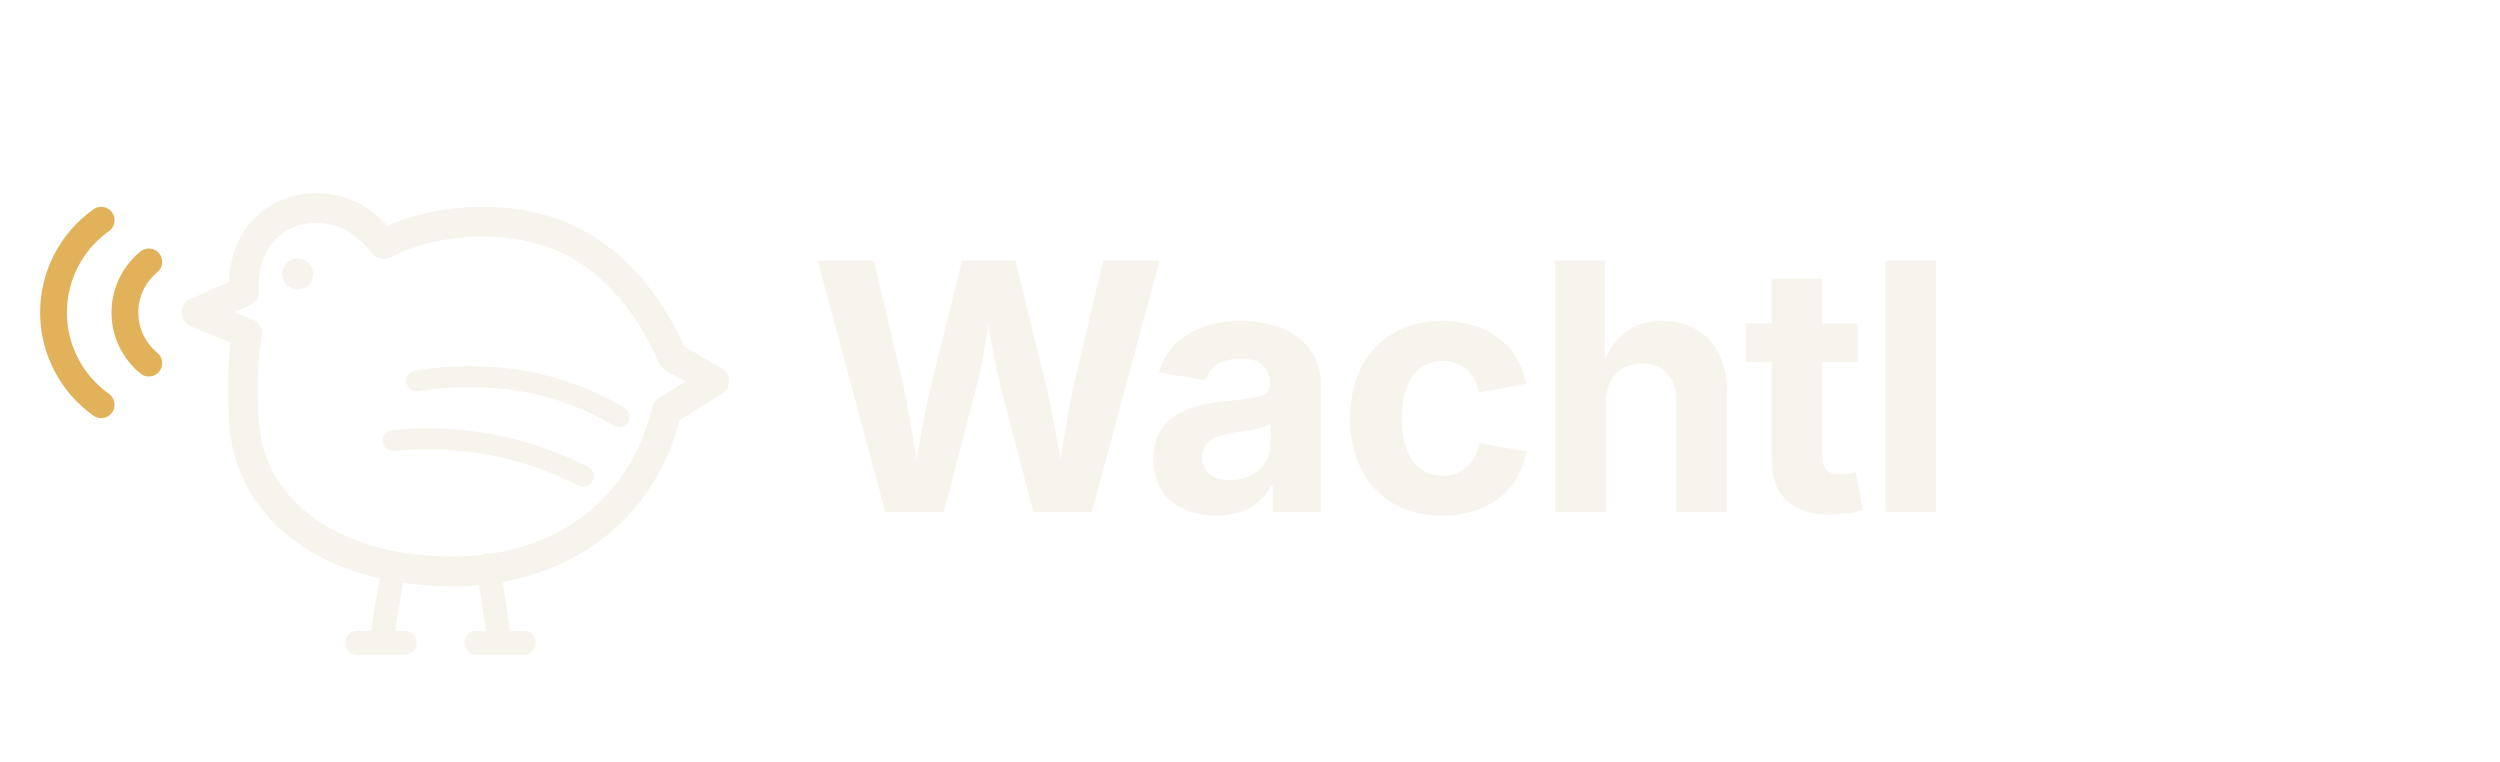
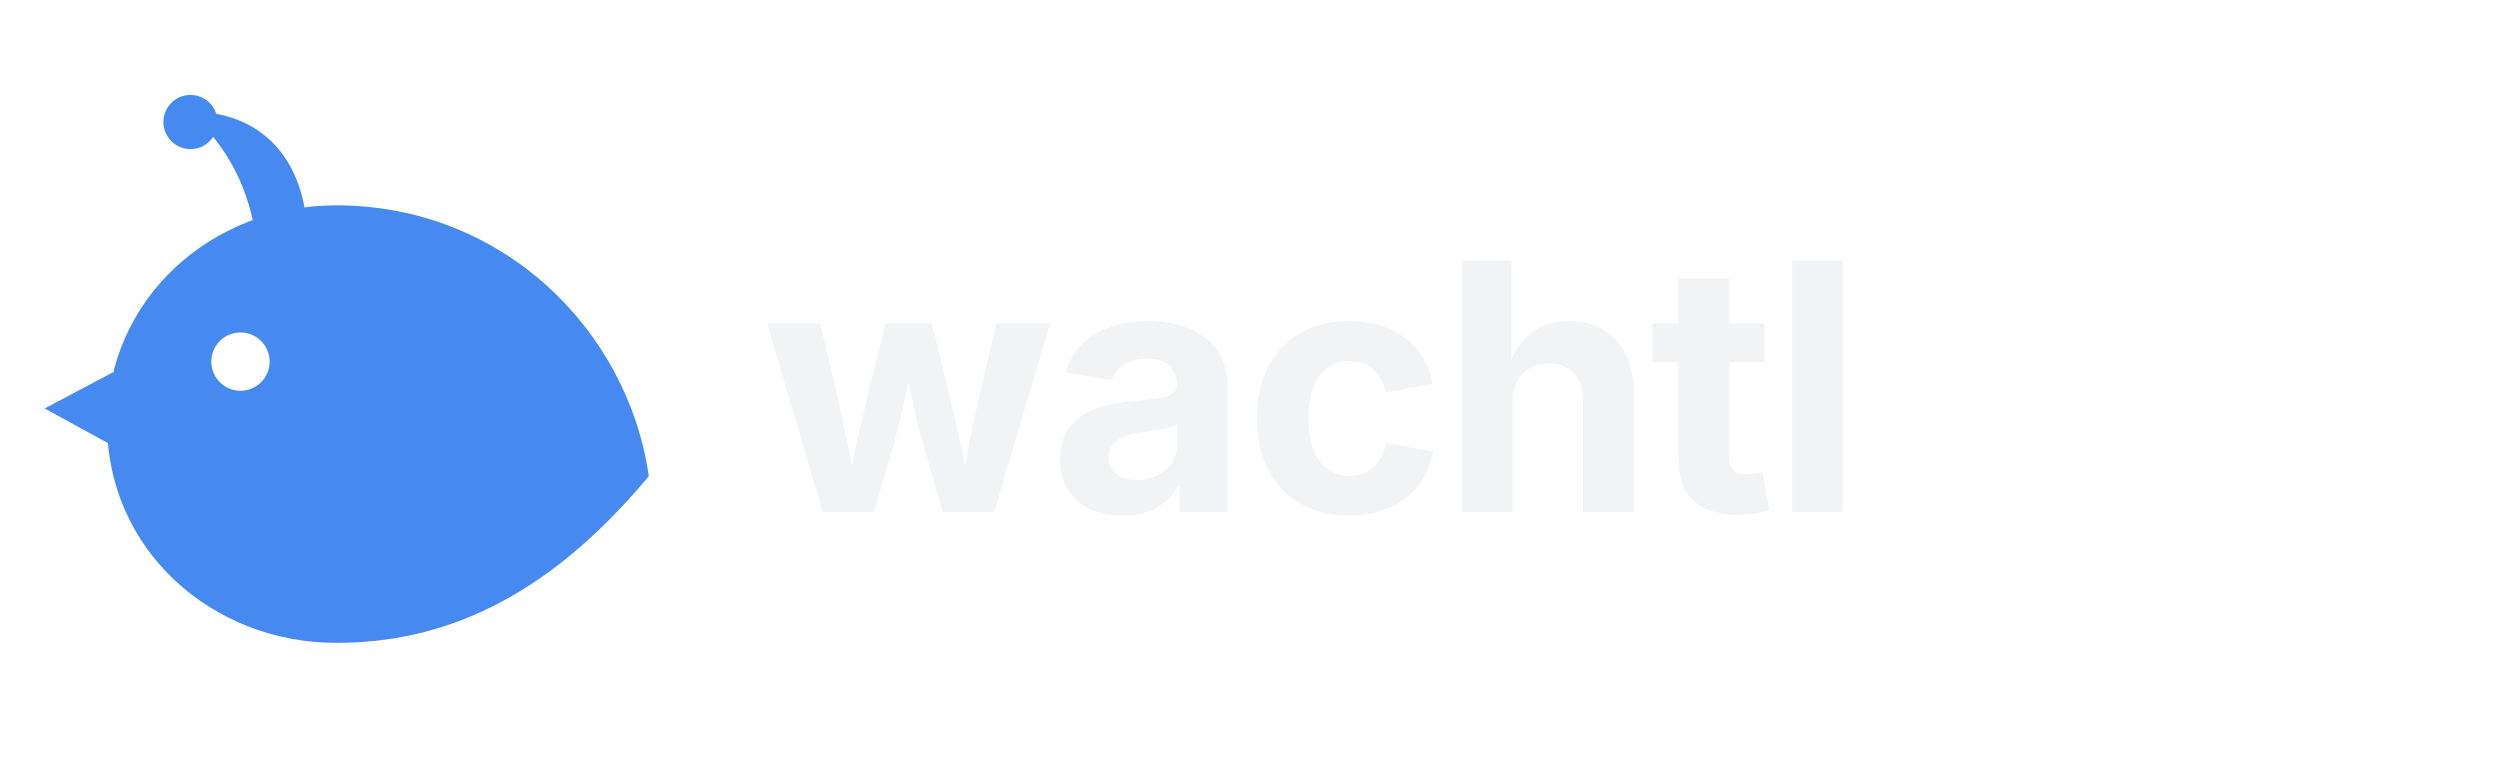
- <svg xmlns="http://www.w3.org/2000/svg" viewBox="0 0 420 128" fill="none" stroke-linecap="round" stroke-linejoin="round">
-   <path d="M41 49 C40.5 40 46.5 34.5 54 35 C59 35.3 62 38 64.5 41 C73 36.5 87 35.5 97 41 C105 45.5 110 53 113 60 L120 64 L112 69 C108 86 94 96 76 96 C56 96 42 86 41 71 C40.5 64 41 59 41.5 56 L33 52.5 Z" stroke="#F7F4EE" stroke-width="5" />
-   <path d="M70 64 C82 62 94 64 104 70 M66 74 C78 73 88 75 98 80" stroke="#F7F4EE" stroke-width="3.5" />
-   <path d="M66 96 L64 108 M60 108 L68 108 M82 95 L84 108 M80 108 L88 108" stroke="#F7F4EE" stroke-width="4" />
-   <circle cx="50" cy="46" r="2.6" fill="#F7F4EE" />
-   <path d="M25 44 A11 11 0 0 0 25 61 M17 37 A19 19 0 0 0 17 68" stroke="#E2B25A" stroke-width="4.5" />
-   <text x="136" y="86" font-family="Inter, 'Segoe UI', Arial, sans-serif" font-size="58" font-weight="700" letter-spacing="-1" fill="#F7F4EE" stroke="none">Wachtl</text>
+ <svg xmlns="http://www.w3.org/2000/svg" viewBox="0 0 420 128">
+   <g fill="#4689f0" transform="translate(4 10) scale(1.75)">
+     <path d="M30 14 C46 14 58 26 60 40 C50 52 40 56 30 56 C18 56 8 47 8 35 C8 23 18 14 30 14Z M18 29a2.8 2.8 0 1 0 5.6 0a2.8 2.8 0 1 0 -5.6 0Z" />
+     <path d="M8.6 30 L2 33.5 L8.4 37Z" />
+     <path d="M27 14.5 C26 8.5 22 5 16 5 C19 8 21 11 22 15.5Z" />
+     <circle cx="16" cy="6" r="2.6" />
+   </g>
+   <text x="128" y="86" font-family="Inter, 'Segoe UI', Arial, sans-serif" font-size="58" font-weight="700" letter-spacing="-1" fill="#f1f3f5">wachtl</text>
</svg>
